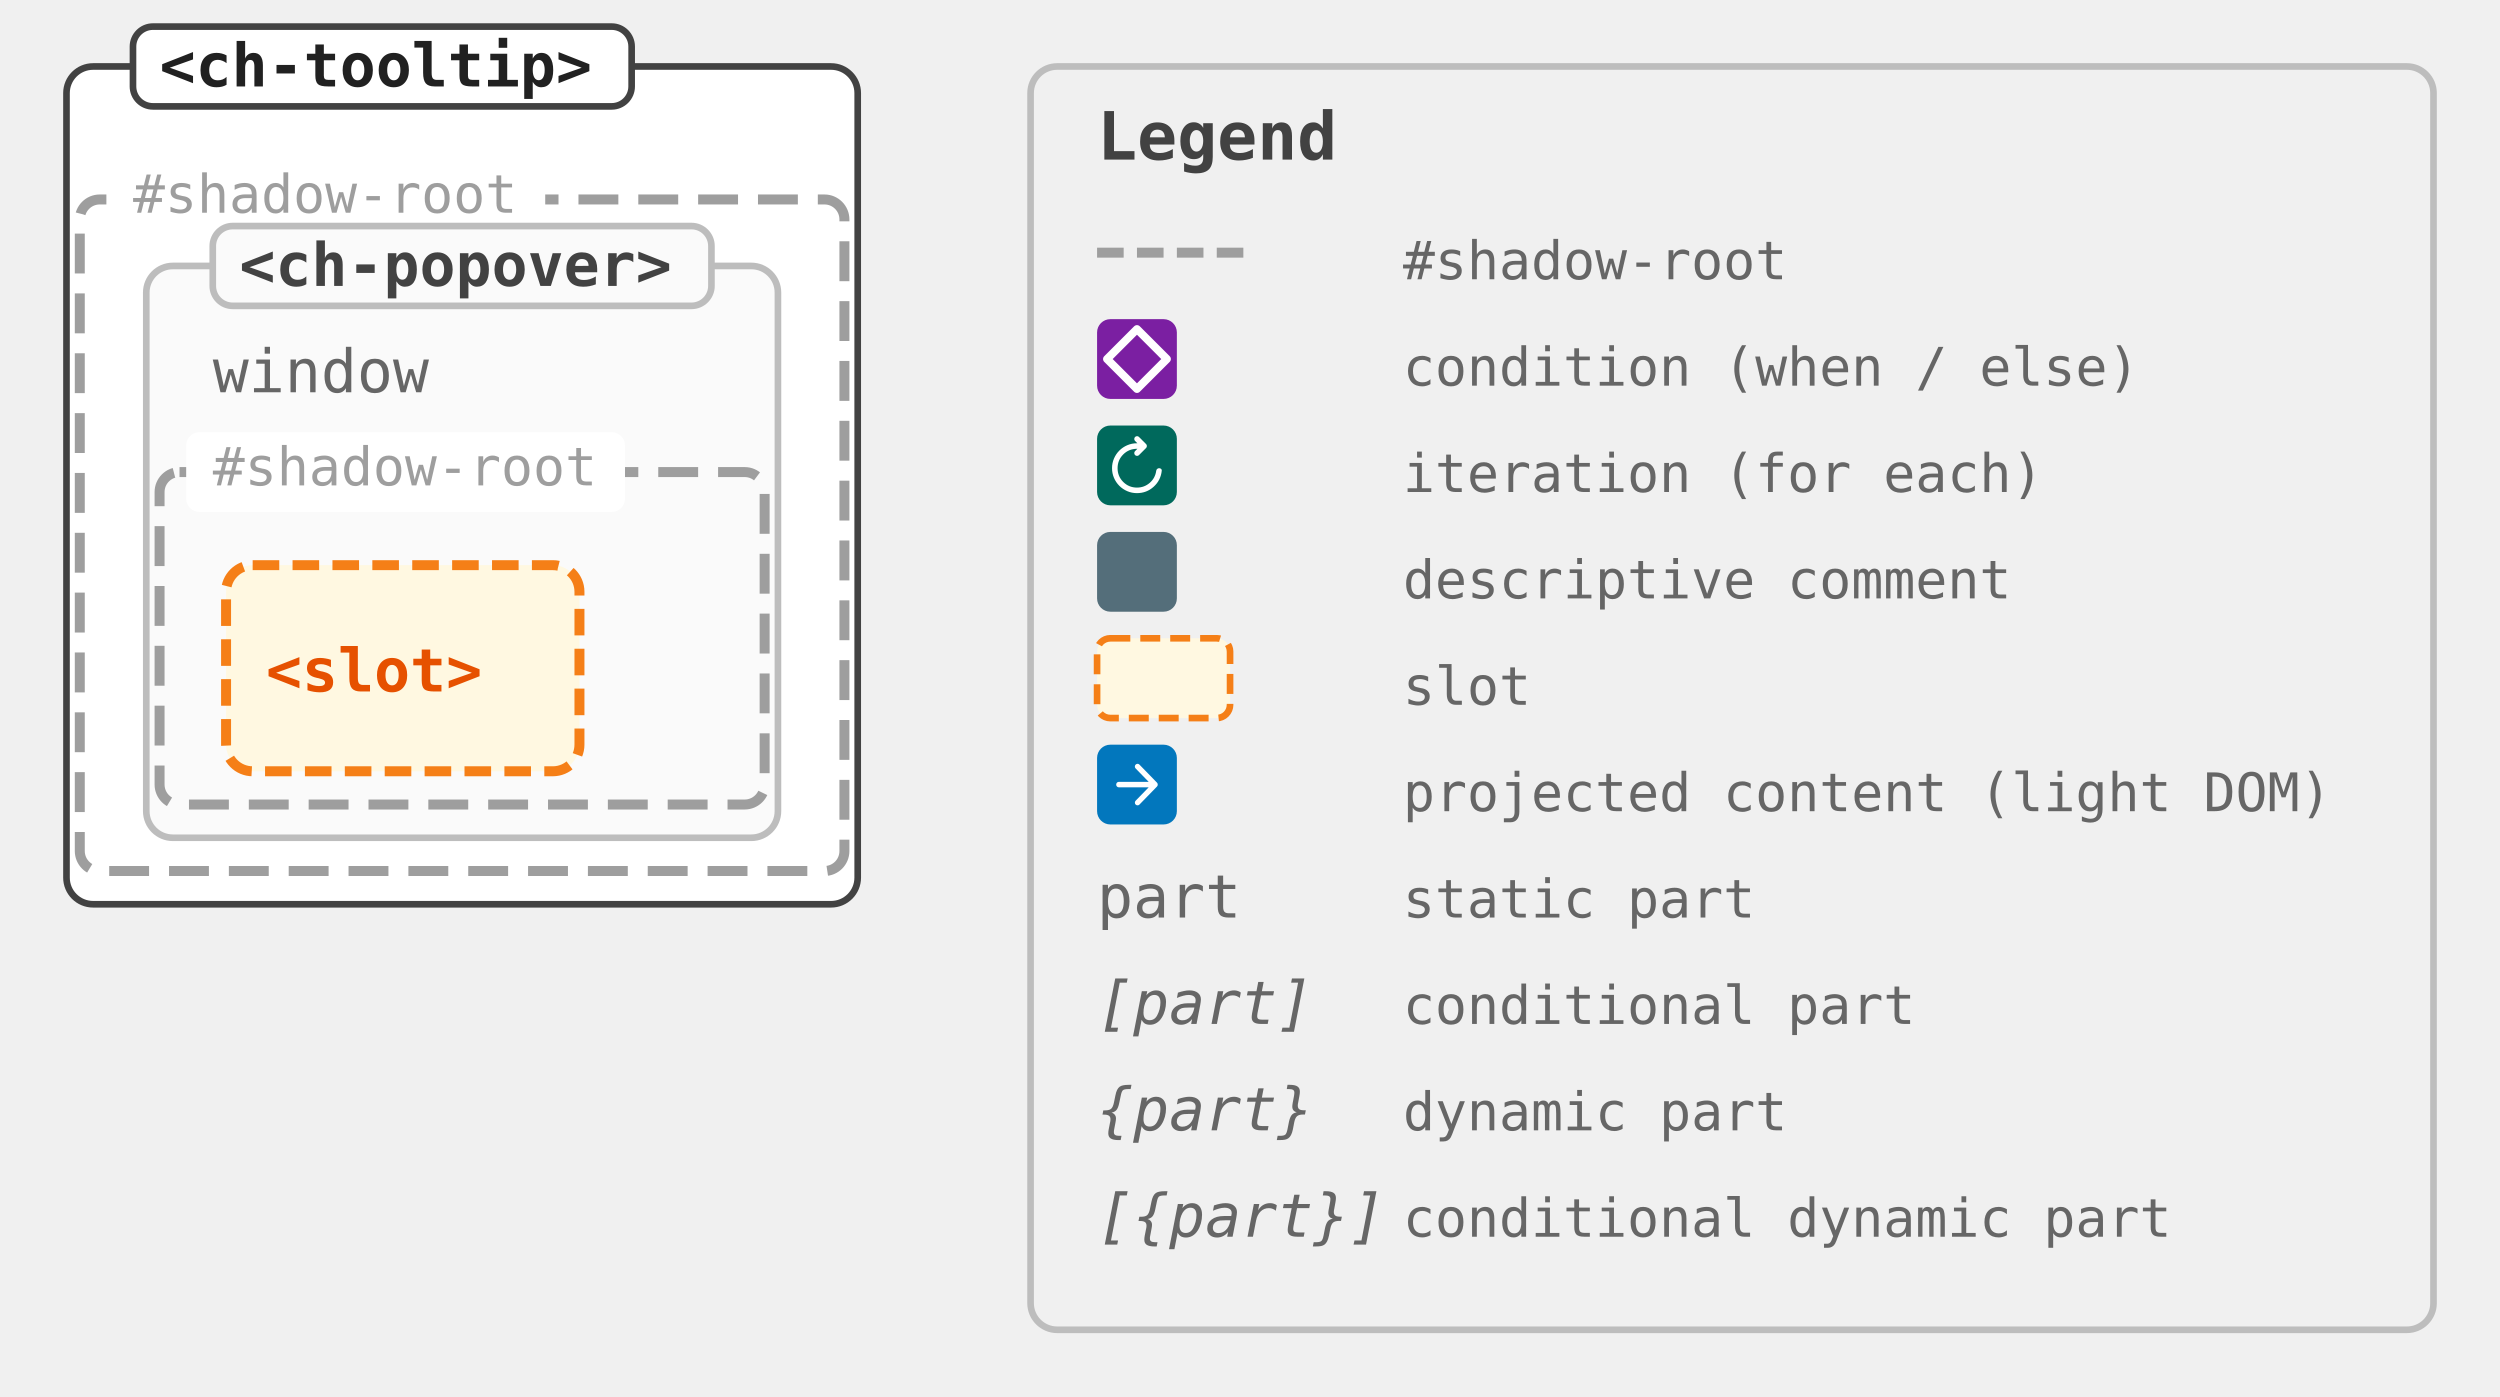
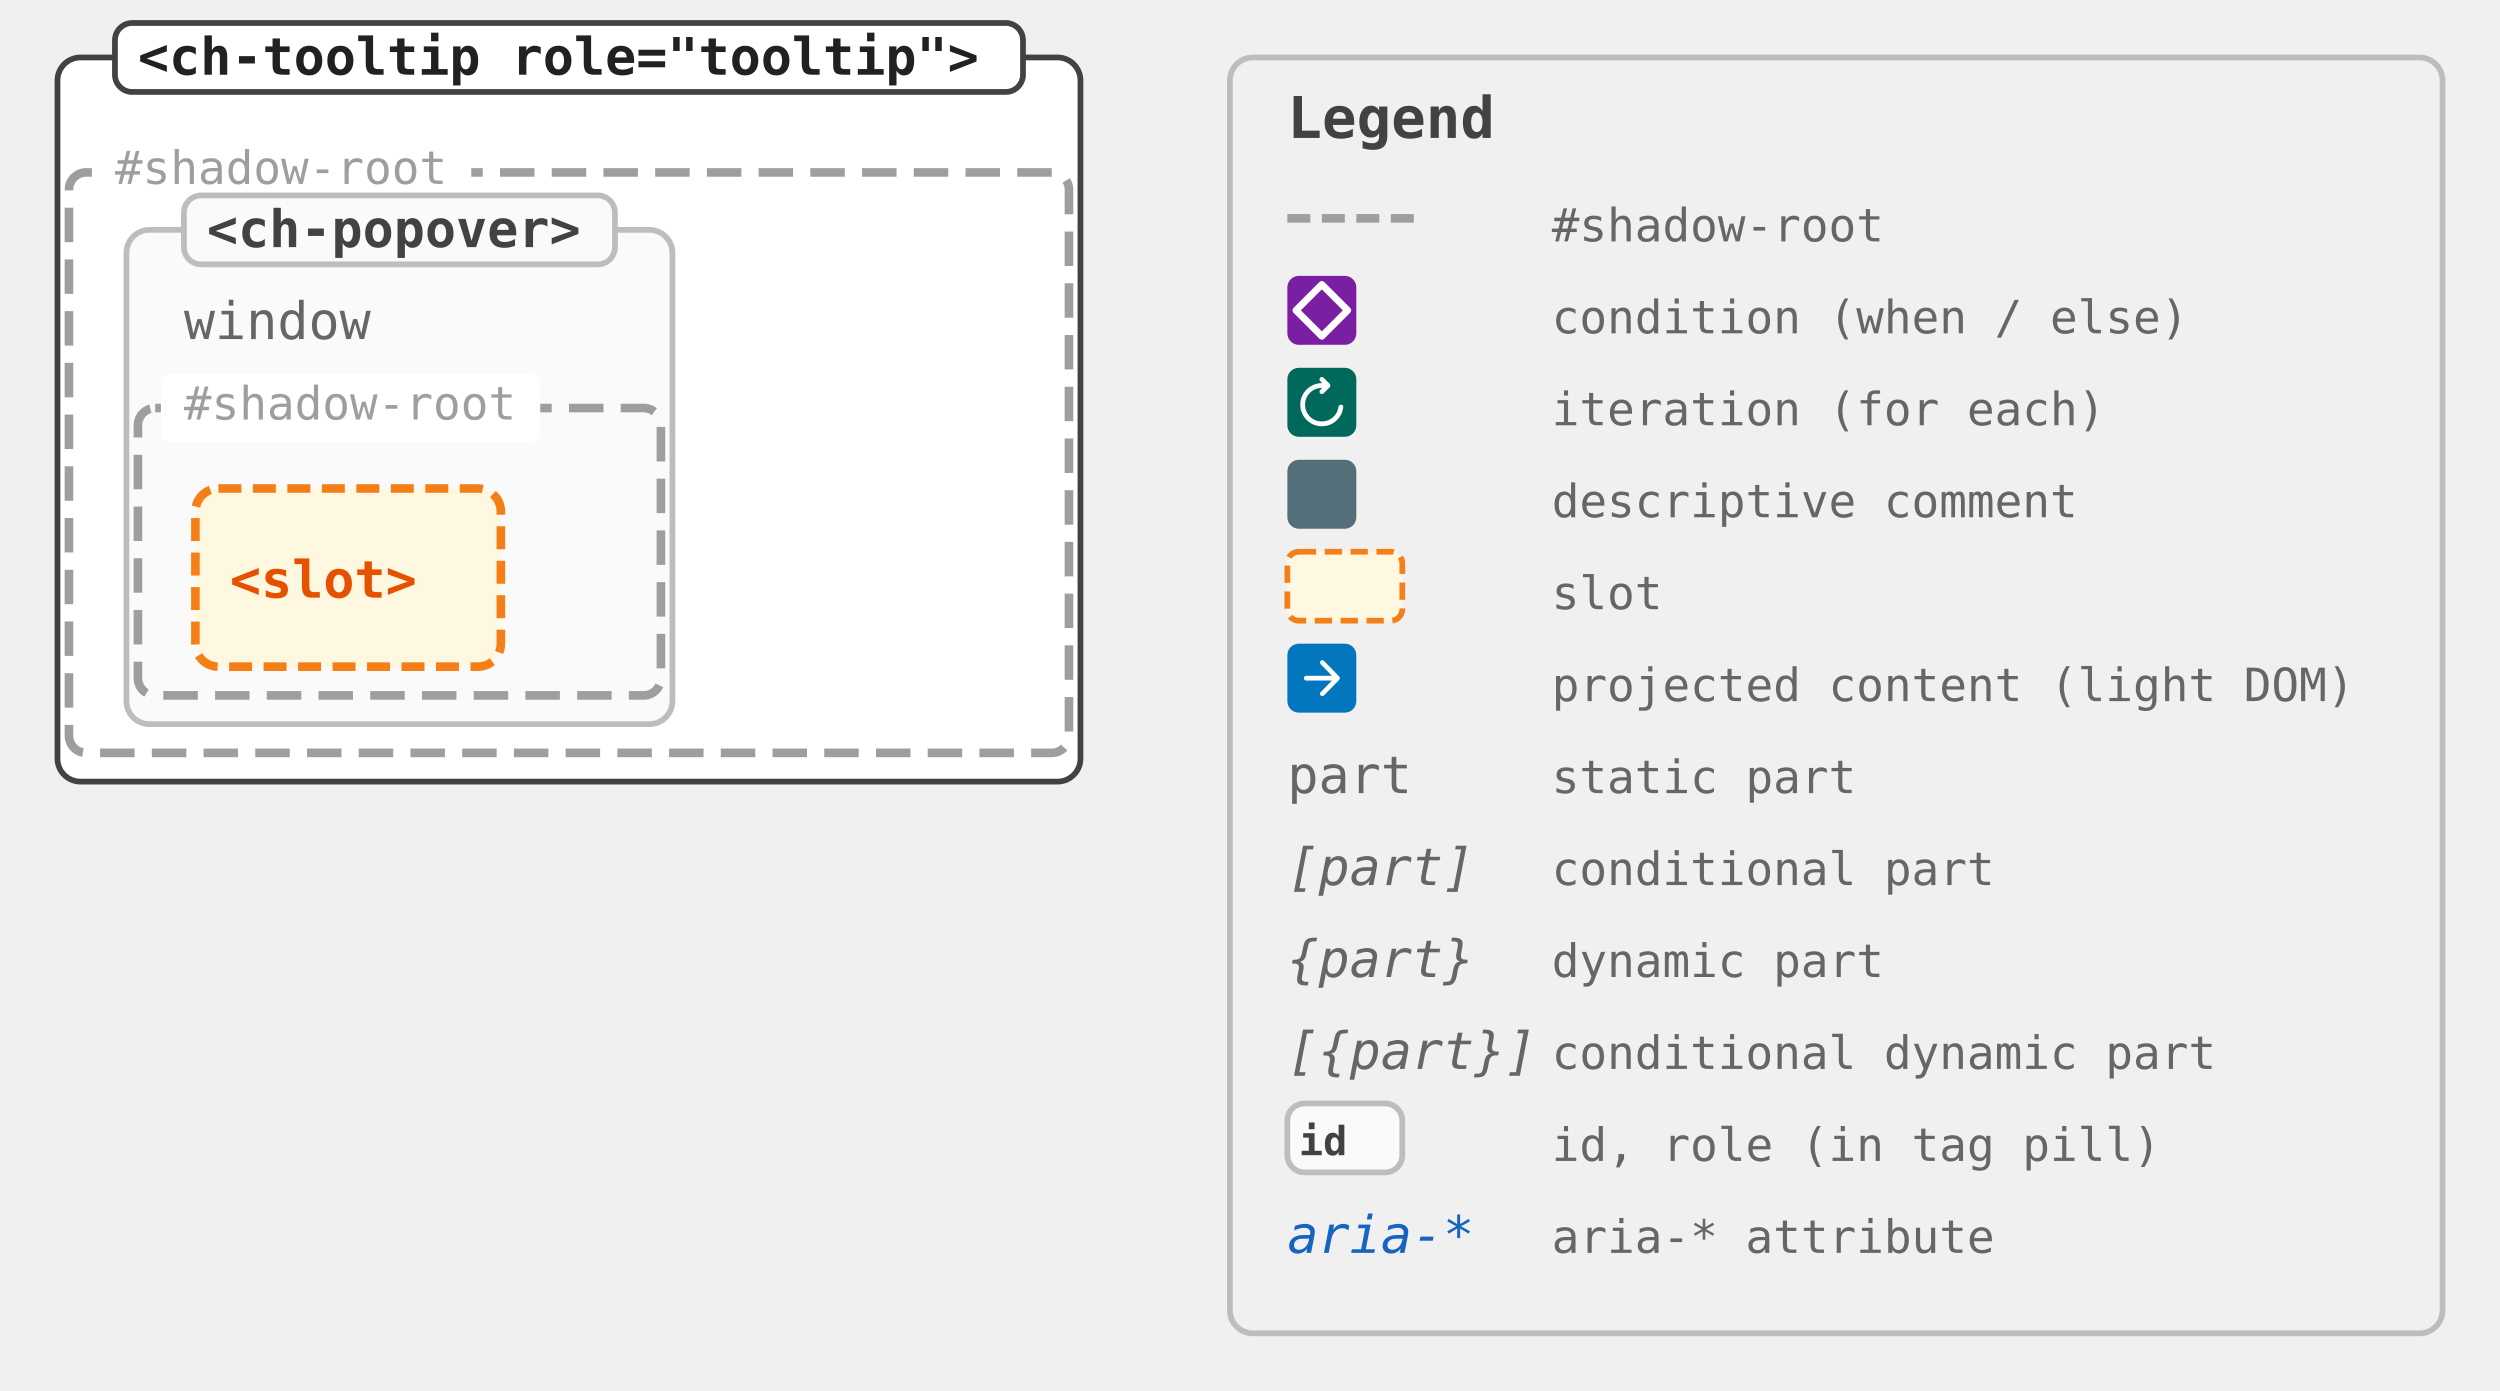
- <svg xmlns="http://www.w3.org/2000/svg" viewBox="0 0 376 210" width="376" height="210" font-family="monospace, Consolas">
+ <svg xmlns="http://www.w3.org/2000/svg" viewBox="0 0 435 242" width="435" height="242" font-family="monospace, Consolas">
  <style>
    text { dominant-baseline: auto; }
  </style>
-   <rect x="10" y="10" width="119" height="126" fill="#ffffff" stroke="#424242" stroke-width="1" rx="4" />
-   <rect x="20" y="4" width="75" height="12" fill="#ffffff" stroke="#424242" stroke-width="1" rx="3" />
-   <text x="24" y="13" font-size="9" fill="#212121" font-weight="bold">&lt;ch-tooltip&gt;</text>
-   <rect x="12" y="30" width="115" height="101" fill="none" stroke="#9e9e9e" stroke-width="1.5" stroke-dasharray="6 3" rx="3" />
+   <rect x="10" y="10" width="178" height="126" fill="#ffffff" stroke="#424242" stroke-width="1" rx="4" />
+   <rect x="20" y="4" width="158" height="12" fill="#ffffff" stroke="#424242" stroke-width="1" rx="3" />
+   <text x="24" y="13" font-size="9" fill="#212121" font-weight="bold">&lt;ch-tooltip role="tooltip"&gt;</text>
+   <rect x="12" y="30" width="174" height="101" fill="none" stroke="#9e9e9e" stroke-width="1.5" stroke-dasharray="6 3" rx="3" />
  <rect x="16" y="24" width="66" height="12" fill="#ffffff" rx="2" />
  <text x="20" y="32" font-size="8" fill="#9e9e9e" font-family="monospace">#shadow-root</text>
  <rect x="22" y="40" width="95" height="86" fill="#fafafa" stroke="#bdbdbd" stroke-width="1" rx="4" />
  <rect x="32" y="34" width="75" height="12" fill="#fafafa" stroke="#bdbdbd" stroke-width="1" rx="3" />
  <text x="36" y="43" font-size="9" fill="#424242" font-weight="bold">&lt;ch-popover&gt;</text>
  <rect x="24" y="71" width="91" height="50" fill="none" stroke="#9e9e9e" stroke-width="1.5" stroke-dasharray="6 3" rx="3" />
  <rect x="28" y="65" width="66" height="12" fill="#ffffff" rx="2" />
  <text x="32" y="73" font-size="8" fill="#9e9e9e" font-family="monospace">#shadow-root</text>
  <text x="32" y="59" font-size="9" fill="#666">window</text>
  <rect x="34" y="85" width="53.15" height="31" fill="#fff8e1" stroke="#f57f17" stroke-width="1.5" stroke-dasharray="4 2" rx="4" />
  <text x="40" y="104" font-size="9" fill="#e65100" font-weight="bold">&lt;slot&gt;</text>
-   <rect x="155" y="10" width="211" height="190" fill="none" stroke="#bdbdbd" stroke-width="1" rx="4" />
-   <text x="165" y="24" font-size="10" fill="#424242" font-weight="bold">Legend</text>
-   <line x1="165" y1="38" x2="189" y2="38" stroke="#9e9e9e" stroke-width="1.5" stroke-dasharray="4 2" />
-   <text x="211" y="42" font-size="8" fill="#666">#shadow-root</text>
-   <rect x="165" y="48" width="12" height="12" fill="#7b1fa2" rx="2" />
-   <path d="M5 0.5 L9.5 5 L5 9.5 L0.5 5 Z" fill="none" stroke="#fff" stroke-width="1.2" stroke-linecap="round" stroke-linejoin="round" transform="translate(166,49) scale(1)" />
-   <text x="211" y="58" font-size="8" fill="#666">condition (when / else)</text>
-   <rect x="165" y="64" width="12" height="12" fill="#00695c" rx="2" />
-   <path d="M8 14.667a5.806 5.806 0 0 1-2.342-.475 6.1 6.1 0 0 1-1.9-1.284 6.097 6.097 0 0 1-1.283-1.9A5.804 5.804 0 0 1 2 8.667a5.8 5.8 0 0 1 .475-2.342 6.099 6.099 0 0 1 1.283-1.9 6.099 6.099 0 0 1 1.9-1.283A5.805 5.805 0 0 1 8 2.667h.1L7.533 2.1a.622.622 0 0 1-.183-.458.68.68 0 0 1 .183-.475.68.68 0 0 1 .475-.209.62.62 0 0 1 .475.192L10.2 2.867a.632.632 0 0 1 .183.466.632.632 0 0 1-.183.467L8.483 5.517a.62.62 0 0 1-.475.191.68.68 0 0 1-.475-.208.68.68 0 0 1-.183-.475c0-.183.061-.336.183-.458L8.1 4H8c-1.3 0-2.403.453-3.308 1.358-.906.906-1.359 2.009-1.359 3.309 0 1.3.453 2.402 1.359 3.308.905.906 2.008 1.358 3.308 1.358 1.178 0 2.206-.383 3.083-1.15.878-.766 1.395-1.733 1.55-2.9a.68.68 0 0 1 .234-.441.687.687 0 0 1 .466-.175c.178 0 .334.055.467.166a.44.44 0 0 1 .167.417c-.156 1.544-.8 2.833-1.934 3.867C10.9 14.15 9.556 14.667 8 14.667Z" fill="#fff" transform="translate(166,65) scale(0.625)" />
-   <text x="211" y="74" font-size="8" fill="#666">iteration (for each)</text>
-   <rect x="165" y="80" width="12" height="12" fill="#546e7a" rx="2" />
-   <text x="211" y="90" font-size="8" fill="#666">descriptive comment</text>
-   <rect x="165" y="96" width="20" height="12" fill="#fff8e1" stroke="#f57f17" stroke-width="1" stroke-dasharray="3 1.5" rx="2" />
-   <text x="211" y="106" font-size="8" fill="#666">slot</text>
-   <rect x="165" y="112" width="12" height="12" fill="#0277bd" rx="2" />
-   <path d="M10.817 8.664H3.642a.613.613 0 0 1-.457-.19.647.647 0 0 1-.185-.47c0-.187.062-.343.185-.47a.613.613 0 0 1 .457-.19h7.175l-3.146-3.23a.613.613 0 0 1-.185-.462.668.668 0 0 1 .65-.651.58.58 0 0 1 .45.189l4.237 4.353c.065.066.11.137.137.214a.75.75 0 0 1 .04.247.75.75 0 0 1-.04.248.581.581 0 0 1-.137.214l-4.237 4.353a.59.59 0 0 1-.442.181.645.645 0 0 1-.457-.181.65.65 0 0 1-.193-.47.65.65 0 0 1 .193-.47l3.13-3.215Z" fill="#fff" transform="translate(166,113) scale(0.625)" />
-   <text x="211" y="122" font-size="8" fill="#666">projected content (light DOM)</text>
-   <text x="165" y="138" font-size="9" fill="#666">part</text>
-   <text x="211" y="138" font-size="8" fill="#666">static part</text>
-   <text x="165" y="154" font-size="9" fill="#666" font-style="italic">[part]</text>
-   <text x="211" y="154" font-size="8" fill="#666">conditional part</text>
-   <text x="165" y="170" font-size="9" fill="#666" font-style="italic">{part}</text>
-   <text x="211" y="170" font-size="8" fill="#666">dynamic part</text>
-   <text x="165" y="186" font-size="9" fill="#666" font-style="italic">[{part}]</text>
-   <text x="211" y="186" font-size="8" fill="#666">conditional dynamic part</text>
+   <rect x="214" y="10" width="211" height="222" fill="none" stroke="#bdbdbd" stroke-width="1" rx="4" />
+   <text x="224" y="24" font-size="10" fill="#424242" font-weight="bold">Legend</text>
+   <line x1="224" y1="38" x2="248" y2="38" stroke="#9e9e9e" stroke-width="1.5" stroke-dasharray="4 2" />
+   <text x="270" y="42" font-size="8" fill="#666">#shadow-root</text>
+   <rect x="224" y="48" width="12" height="12" fill="#7b1fa2" rx="2" />
+   <path d="M5 0.5 L9.5 5 L5 9.5 L0.5 5 Z" fill="none" stroke="#fff" stroke-width="1.2" stroke-linecap="round" stroke-linejoin="round" transform="translate(225,49) scale(1)" />
+   <text x="270" y="58" font-size="8" fill="#666">condition (when / else)</text>
+   <rect x="224" y="64" width="12" height="12" fill="#00695c" rx="2" />
+   <path d="M8 14.667a5.806 5.806 0 0 1-2.342-.475 6.1 6.1 0 0 1-1.9-1.284 6.097 6.097 0 0 1-1.283-1.9A5.804 5.804 0 0 1 2 8.667a5.8 5.8 0 0 1 .475-2.342 6.099 6.099 0 0 1 1.283-1.9 6.099 6.099 0 0 1 1.9-1.283A5.805 5.805 0 0 1 8 2.667h.1L7.533 2.1a.622.622 0 0 1-.183-.458.68.68 0 0 1 .183-.475.68.68 0 0 1 .475-.209.62.62 0 0 1 .475.192L10.2 2.867a.632.632 0 0 1 .183.466.632.632 0 0 1-.183.467L8.483 5.517a.62.62 0 0 1-.475.191.68.68 0 0 1-.475-.208.68.68 0 0 1-.183-.475c0-.183.061-.336.183-.458L8.1 4H8c-1.3 0-2.403.453-3.308 1.358-.906.906-1.359 2.009-1.359 3.309 0 1.3.453 2.402 1.359 3.308.905.906 2.008 1.358 3.308 1.358 1.178 0 2.206-.383 3.083-1.15.878-.766 1.395-1.733 1.55-2.9a.68.68 0 0 1 .234-.441.687.687 0 0 1 .466-.175c.178 0 .334.055.467.166a.44.44 0 0 1 .167.417c-.156 1.544-.8 2.833-1.934 3.867C10.9 14.15 9.556 14.667 8 14.667Z" fill="#fff" transform="translate(225,65) scale(0.625)" />
+   <text x="270" y="74" font-size="8" fill="#666">iteration (for each)</text>
+   <rect x="224" y="80" width="12" height="12" fill="#546e7a" rx="2" />
+   <text x="270" y="90" font-size="8" fill="#666">descriptive comment</text>
+   <rect x="224" y="96" width="20" height="12" fill="#fff8e1" stroke="#f57f17" stroke-width="1" stroke-dasharray="3 1.5" rx="2" />
+   <text x="270" y="106" font-size="8" fill="#666">slot</text>
+   <rect x="224" y="112" width="12" height="12" fill="#0277bd" rx="2" />
+   <path d="M10.817 8.664H3.642a.613.613 0 0 1-.457-.19.647.647 0 0 1-.185-.47c0-.187.062-.343.185-.47a.613.613 0 0 1 .457-.19h7.175l-3.146-3.23a.613.613 0 0 1-.185-.462.668.668 0 0 1 .65-.651.58.58 0 0 1 .45.189l4.237 4.353c.065.066.11.137.137.214a.75.75 0 0 1 .04.247.75.75 0 0 1-.04.248.581.581 0 0 1-.137.214l-4.237 4.353a.59.59 0 0 1-.442.181.645.645 0 0 1-.457-.181.65.65 0 0 1-.193-.47.65.65 0 0 1 .193-.47l3.13-3.215Z" fill="#fff" transform="translate(225,113) scale(0.625)" />
+   <text x="270" y="122" font-size="8" fill="#666">projected content (light DOM)</text>
+   <text x="224" y="138" font-size="9" fill="#666">part</text>
+   <text x="270" y="138" font-size="8" fill="#666">static part</text>
+   <text x="224" y="154" font-size="9" fill="#666" font-style="italic">[part]</text>
+   <text x="270" y="154" font-size="8" fill="#666">conditional part</text>
+   <text x="224" y="170" font-size="9" fill="#666" font-style="italic">{part}</text>
+   <text x="270" y="170" font-size="8" fill="#666">dynamic part</text>
+   <text x="224" y="186" font-size="9" fill="#666" font-style="italic">[{part}]</text>
+   <text x="270" y="186" font-size="8" fill="#666">conditional dynamic part</text>
+   <rect x="224" y="192" width="20" height="12" fill="#fafafa" stroke="#bdbdbd" stroke-width="1" rx="3" />
+   <text x="226" y="201" font-size="7" fill="#424242" font-weight="bold">id</text>
+   <text x="270" y="202" font-size="8" fill="#666">id, role (in tag pill)</text>
+   <text x="224" y="218" font-size="9" fill="#1565c0" font-style="italic">aria-*</text>
+   <text x="270" y="218" font-size="8" fill="#666">aria-* attribute</text>
</svg>
